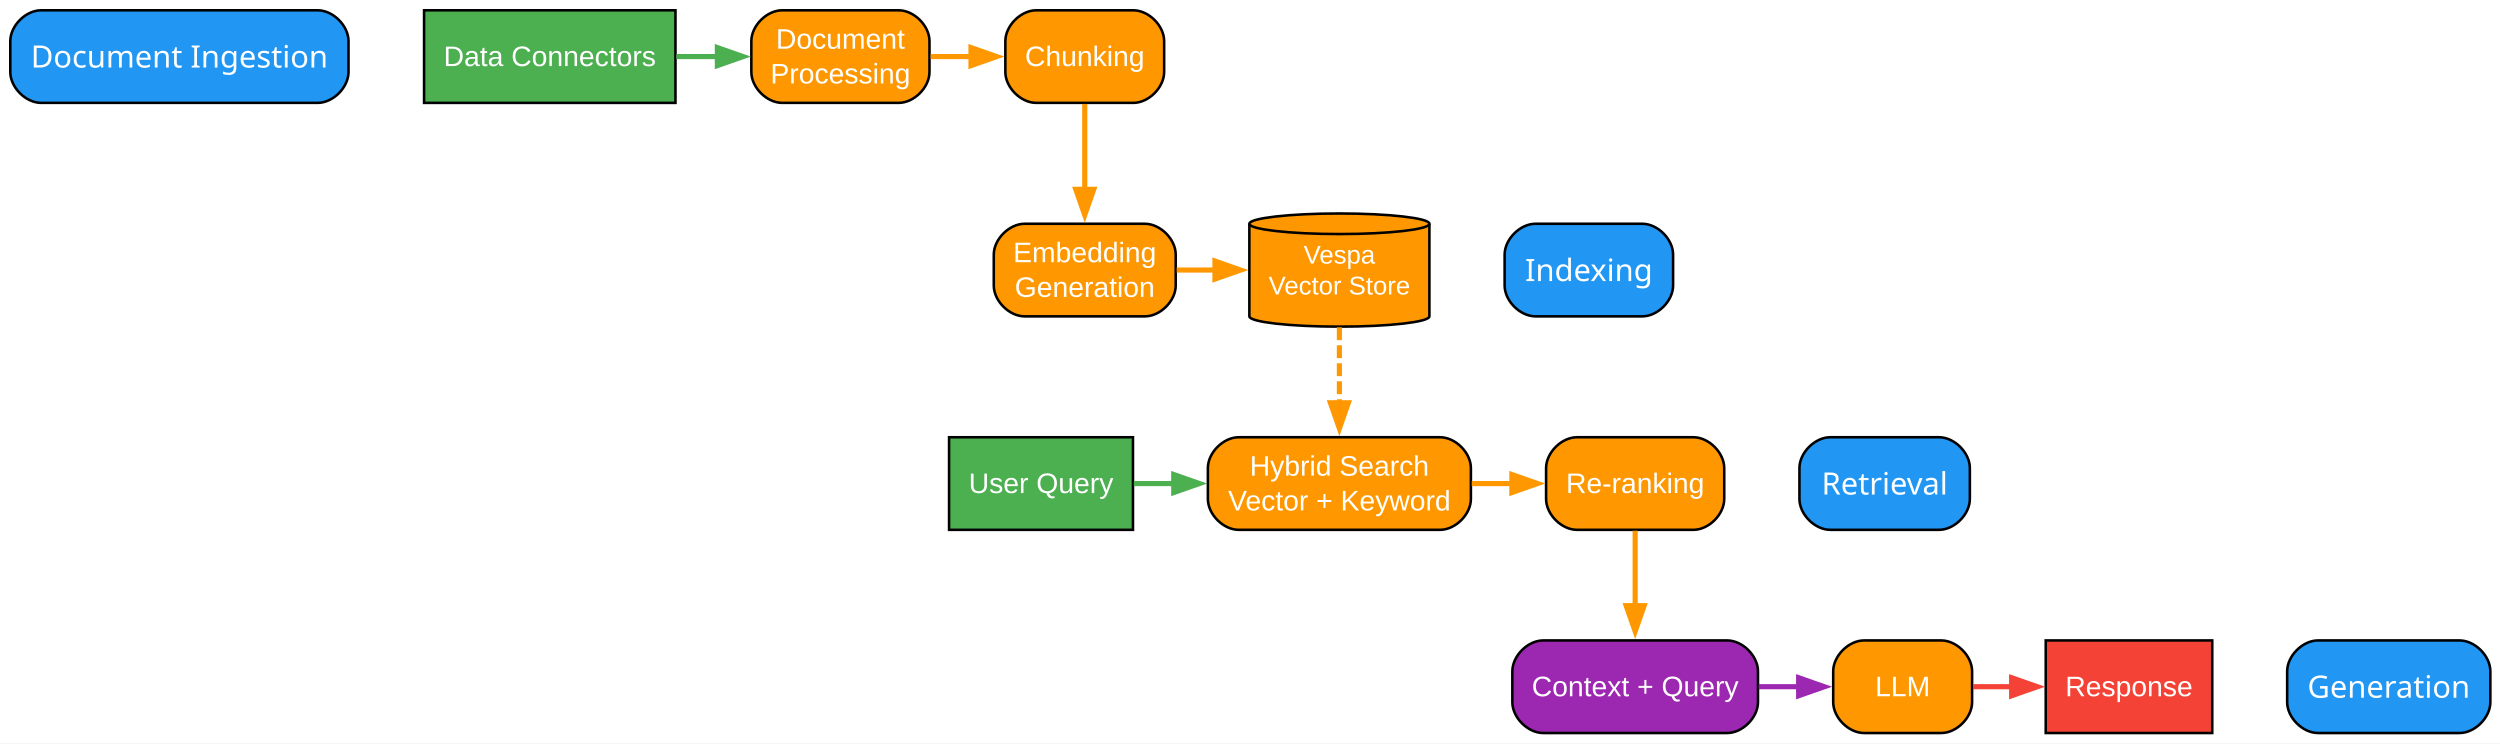
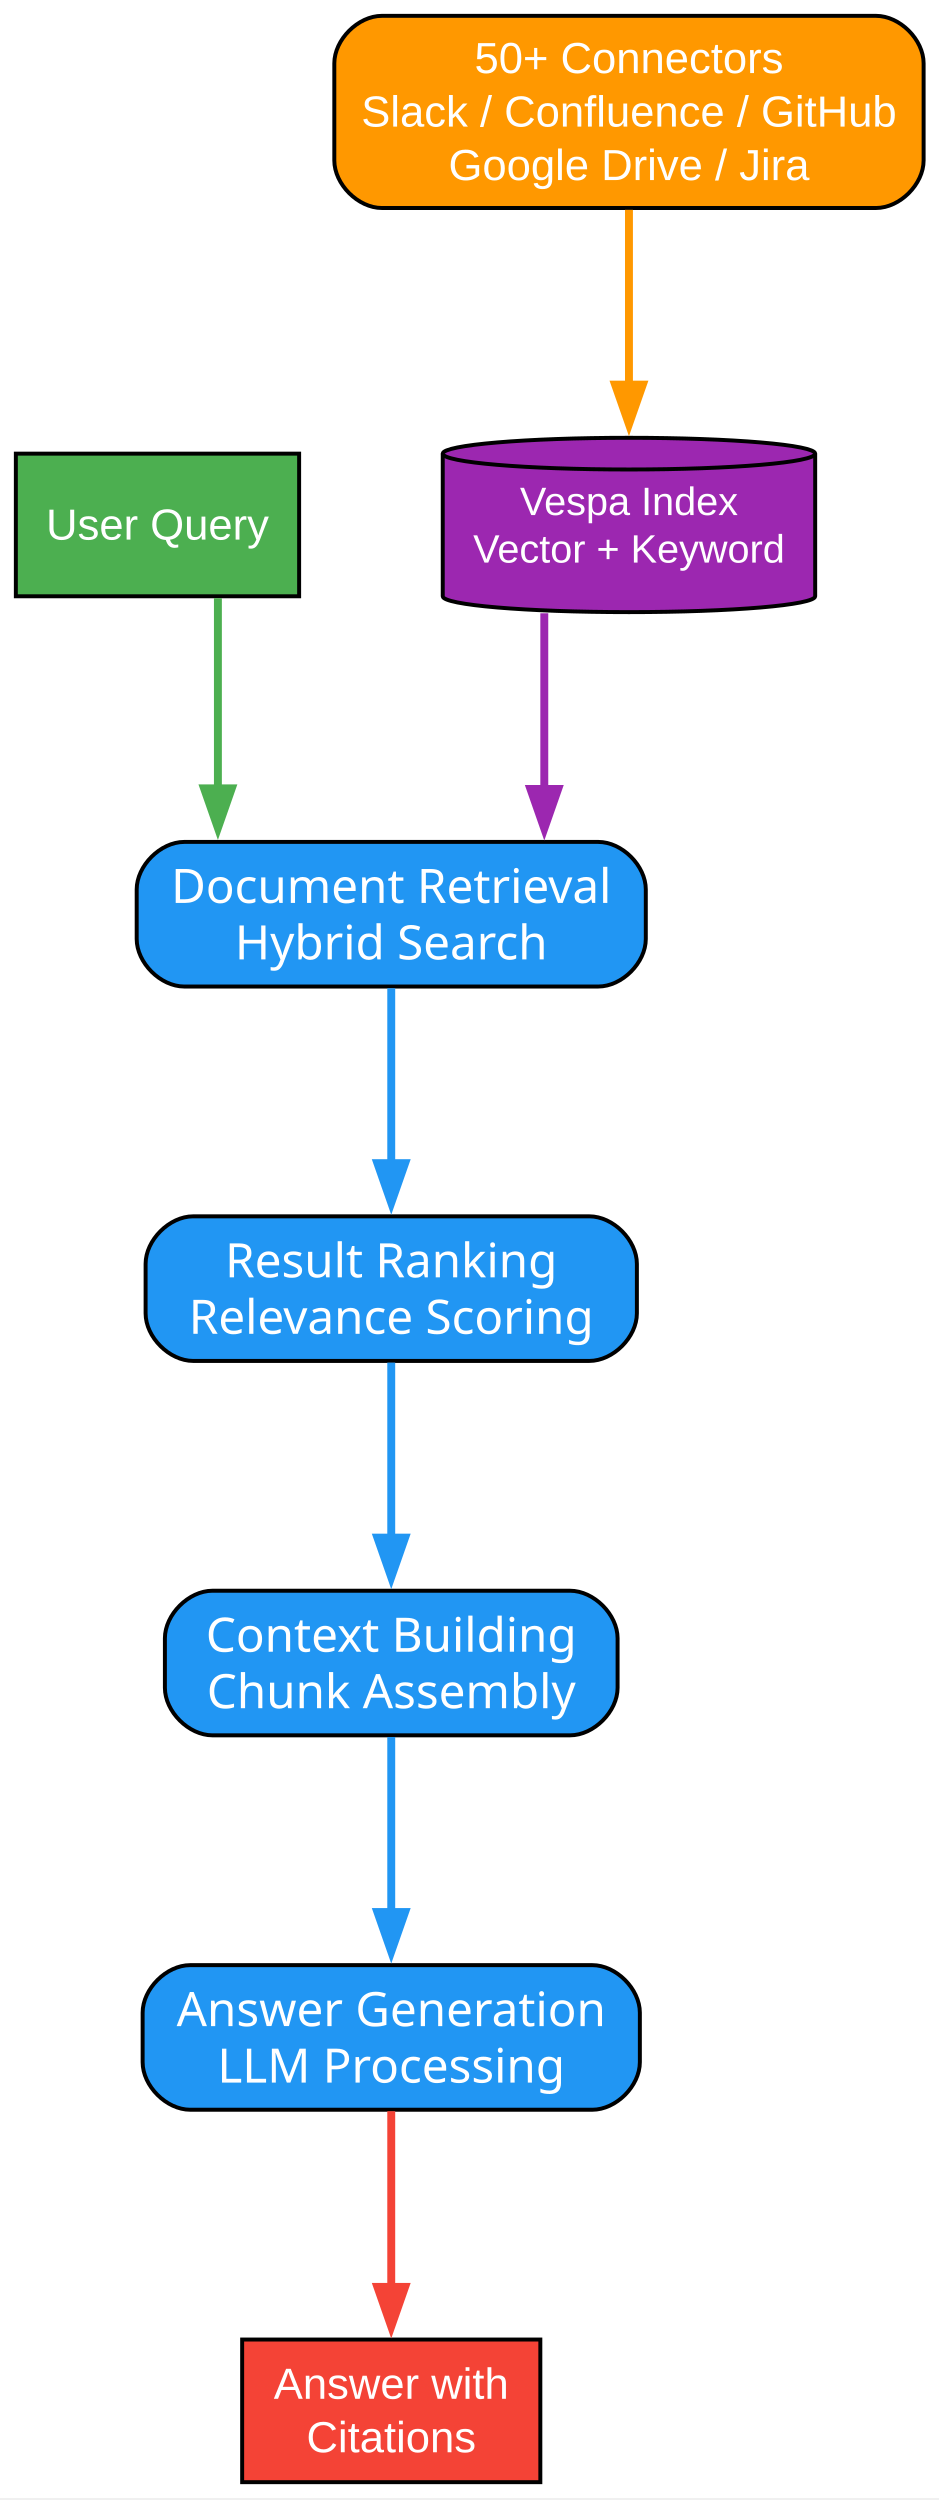
- <svg xmlns="http://www.w3.org/2000/svg" width="972pt" height="289pt" viewBox="0.00 0.00 972.00 289.00">
-   <g id="graph0" class="graph" transform="scale(1 1) rotate(0) translate(4 285)">
-     <polygon fill="white" stroke="none" points="-4,4 -4,-285 968.25,-285 968.25,4 -4,4" />
+ <svg xmlns="http://www.w3.org/2000/svg" width="237pt" height="631pt" viewBox="0.00 0.00 237.00 631.00">
+   <g id="graph0" class="graph" transform="scale(1 1) rotate(0) translate(4 626.5)">
+     <polygon fill="white" stroke="none" points="-4,4 -4,-626.5 233.12,-626.5 233.12,4 -4,4" />
    <g id="node1" class="node">
-       <path fill="#2196f3" stroke="black" d="M119.5,-281C119.5,-281 12,-281 12,-281 6,-281 0,-275 0,-269 0,-269 0,-257 0,-257 0,-251 6,-245 12,-245 12,-245 119.5,-245 119.5,-245 125.5,-245 131.5,-251 131.5,-257 131.5,-257 131.5,-269 131.5,-269 131.5,-275 125.5,-281 119.5,-281" />
-       <text xml:space="preserve" text-anchor="middle" x="65.75" y="-258.73" font-family="Arial Bold" font-size="12.00" fill="white">Document Ingestion</text>
+       <polygon fill="#4caf50" stroke="black" points="71.5,-512 0,-512 0,-476 71.5,-476 71.5,-512" />
+       <text xml:space="preserve" text-anchor="middle" x="35.75" y="-490.3" font-family="Arial" font-size="11.00" fill="white">User Query</text>
    </g>
    <g id="node2" class="node">
-       <polygon fill="#4caf50" stroke="black" points="258.62,-281 160.88,-281 160.88,-245 258.62,-245 258.62,-281" />
-       <text xml:space="preserve" text-anchor="middle" x="209.75" y="-259.3" font-family="Arial" font-size="11.00" fill="white">Data Connectors</text>
+       <path fill="#2196f3" stroke="black" d="M147,-414C147,-414 42.5,-414 42.5,-414 36.5,-414 30.5,-408 30.5,-402 30.5,-402 30.5,-389.5 30.5,-389.5 30.5,-383.5 36.5,-377.5 42.5,-377.5 42.5,-377.5 147,-377.5 147,-377.5 153,-377.5 159,-383.5 159,-389.5 159,-389.5 159,-402 159,-402 159,-408 153,-414 147,-414" />
+       <text xml:space="preserve" text-anchor="middle" x="94.75" y="-398.6" font-family="Arial Bold" font-size="12.00" fill="white">Document Retrieval</text>
+       <text xml:space="preserve" text-anchor="middle" x="94.75" y="-384.35" font-family="Arial Bold" font-size="12.00" fill="white">Hybrid Search</text>
+     </g>
+     <g id="edge1" class="edge">
+       <path fill="none" stroke="#4caf50" stroke-width="2" d="M51,-475.52C51,-475.52 51,-427.51 51,-427.51" />
+       <polygon fill="#4caf50" stroke="#4caf50" stroke-width="2" points="54.5,-427.51 51,-417.51 47.5,-427.51 54.5,-427.51" />
    </g>
    <g id="node3" class="node">
-       <path fill="#ff9800" stroke="black" d="M345.38,-281C345.38,-281 300.12,-281 300.12,-281 294.12,-281 288.12,-275 288.12,-269 288.12,-269 288.12,-257 288.12,-257 288.12,-251 294.12,-245 300.12,-245 300.12,-245 345.38,-245 345.38,-245 351.38,-245 357.38,-251 357.38,-257 357.38,-257 357.38,-269 357.38,-269 357.38,-275 351.38,-281 345.38,-281" />
-       <text xml:space="preserve" text-anchor="middle" x="322.75" y="-266.05" font-family="Arial" font-size="11.00" fill="white">Document</text>
-       <text xml:space="preserve" text-anchor="middle" x="322.75" y="-252.55" font-family="Arial" font-size="11.00" fill="white">Processing</text>
+       <path fill="#2196f3" stroke="black" d="M144.75,-319.5C144.75,-319.5 44.75,-319.5 44.75,-319.5 38.75,-319.5 32.75,-313.5 32.75,-307.5 32.75,-307.5 32.75,-295 32.75,-295 32.75,-289 38.75,-283 44.75,-283 44.75,-283 144.75,-283 144.75,-283 150.75,-283 156.75,-289 156.75,-295 156.75,-295 156.75,-307.5 156.75,-307.5 156.75,-313.5 150.75,-319.5 144.75,-319.5" />
+       <text xml:space="preserve" text-anchor="middle" x="94.75" y="-304.1" font-family="Arial Bold" font-size="12.00" fill="white">Result Ranking</text>
+       <text xml:space="preserve" text-anchor="middle" x="94.75" y="-289.85" font-family="Arial Bold" font-size="12.00" fill="white">Relevance Scoring</text>
    </g>
-     <g id="edge1" class="edge">
-       <path fill="none" stroke="#4caf50" stroke-width="2" d="M258.98,-263C258.98,-263 274.91,-263 274.91,-263" />
-       <polygon fill="#4caf50" stroke="#4caf50" stroke-width="2" points="274.91,-266.5 284.91,-263 274.91,-259.5 274.91,-266.5" />
+     <g id="edge4" class="edge">
+       <path fill="none" stroke="#2196f3" stroke-width="2" d="M94.75,-377.08C94.75,-377.08 94.75,-332.91 94.75,-332.91" />
+       <polygon fill="#2196f3" stroke="#2196f3" stroke-width="2" points="98.25,-332.91 94.75,-322.91 91.25,-332.91 98.25,-332.91" />
    </g>
    <g id="node4" class="node">
-       <path fill="#ff9800" stroke="black" d="M436.62,-281C436.62,-281 398.88,-281 398.88,-281 392.88,-281 386.88,-275 386.88,-269 386.88,-269 386.88,-257 386.88,-257 386.88,-251 392.88,-245 398.88,-245 398.88,-245 436.62,-245 436.62,-245 442.62,-245 448.62,-251 448.62,-257 448.62,-257 448.62,-269 448.62,-269 448.62,-275 442.62,-281 436.62,-281" />
-       <text xml:space="preserve" text-anchor="middle" x="417.75" y="-259.3" font-family="Arial" font-size="11.00" fill="white">Chunking</text>
+       <path fill="#2196f3" stroke="black" d="M139.88,-225C139.88,-225 49.62,-225 49.62,-225 43.62,-225 37.62,-219 37.62,-213 37.62,-213 37.62,-200.5 37.62,-200.5 37.62,-194.5 43.62,-188.5 49.62,-188.5 49.62,-188.5 139.88,-188.5 139.88,-188.5 145.88,-188.5 151.88,-194.5 151.88,-200.5 151.88,-200.5 151.88,-213 151.88,-213 151.88,-219 145.88,-225 139.88,-225" />
+       <text xml:space="preserve" text-anchor="middle" x="94.75" y="-209.6" font-family="Arial Bold" font-size="12.00" fill="white">Context Building</text>
+       <text xml:space="preserve" text-anchor="middle" x="94.75" y="-195.35" font-family="Arial Bold" font-size="12.00" fill="white">Chunk Assembly</text>
+     </g>
+     <g id="edge5" class="edge">
+       <path fill="none" stroke="#2196f3" stroke-width="2" d="M94.75,-282.58C94.75,-282.58 94.75,-238.41 94.75,-238.41" />
+       <polygon fill="#2196f3" stroke="#2196f3" stroke-width="2" points="98.25,-238.41 94.75,-228.41 91.25,-238.41 98.25,-238.41" />
+     </g>
+     <g id="node5" class="node">
+       <path fill="#2196f3" stroke="black" d="M145.5,-130.5C145.5,-130.5 44,-130.5 44,-130.5 38,-130.5 32,-124.5 32,-118.5 32,-118.5 32,-106 32,-106 32,-100 38,-94 44,-94 44,-94 145.5,-94 145.5,-94 151.5,-94 157.5,-100 157.5,-106 157.5,-106 157.5,-118.5 157.5,-118.5 157.5,-124.5 151.5,-130.5 145.5,-130.5" />
+       <text xml:space="preserve" text-anchor="middle" x="94.75" y="-115.1" font-family="Arial Bold" font-size="12.00" fill="white">Answer Generation</text>
+       <text xml:space="preserve" text-anchor="middle" x="94.75" y="-100.85" font-family="Arial Bold" font-size="12.00" fill="white">LLM Processing</text>
+     </g>
+     <g id="edge6" class="edge">
+       <path fill="none" stroke="#2196f3" stroke-width="2" d="M94.75,-188.08C94.75,-188.08 94.75,-143.91 94.75,-143.91" />
+       <polygon fill="#2196f3" stroke="#2196f3" stroke-width="2" points="98.25,-143.91 94.75,-133.91 91.25,-143.91 98.25,-143.91" />
+     </g>
+     <g id="node8" class="node">
+       <polygon fill="#f44336" stroke="black" points="132.38,-36 57.12,-36 57.12,0 132.38,0 132.38,-36" />
+       <text xml:space="preserve" text-anchor="middle" x="94.75" y="-21.05" font-family="Arial" font-size="11.00" fill="white">Answer with</text>
+       <text xml:space="preserve" text-anchor="middle" x="94.75" y="-7.55" font-family="Arial" font-size="11.00" fill="white">Citations</text>
+     </g>
+     <g id="edge7" class="edge">
+       <path fill="none" stroke="#f44336" stroke-width="2" d="M94.75,-93.63C94.75,-93.63 94.75,-49.29 94.75,-49.29" />
+       <polygon fill="#f44336" stroke="#f44336" stroke-width="2" points="98.25,-49.29 94.75,-39.29 91.25,-49.29 98.25,-49.29" />
+     </g>
+     <g id="node6" class="node">
+       <path fill="#ff9800" stroke="black" d="M217.12,-622.5C217.12,-622.5 92.38,-622.5 92.38,-622.5 86.38,-622.5 80.38,-616.5 80.38,-610.5 80.38,-610.5 80.38,-586 80.38,-586 80.38,-580 86.38,-574 92.38,-574 92.38,-574 217.12,-574 217.12,-574 223.12,-574 229.12,-580 229.12,-586 229.12,-586 229.12,-610.5 229.12,-610.5 229.12,-616.5 223.12,-622.5 217.12,-622.5" />
+       <text xml:space="preserve" text-anchor="middle" x="154.75" y="-608.05" font-family="Arial" font-size="11.00" fill="white">50+ Connectors</text>
+       <text xml:space="preserve" text-anchor="middle" x="154.75" y="-594.55" font-family="Arial" font-size="11.00" fill="white">Slack / Confluence / GitHub</text>
+       <text xml:space="preserve" text-anchor="middle" x="154.75" y="-581.05" font-family="Arial" font-size="11.00" fill="white">Google Drive / Jira</text>
+     </g>
+     <g id="node7" class="node">
+       <path fill="#9c27b0" stroke="black" d="M201.75,-512C201.75,-514.21 180.68,-516 154.75,-516 128.82,-516 107.75,-514.21 107.75,-512 107.75,-512 107.75,-476 107.75,-476 107.75,-473.79 128.82,-472 154.75,-472 180.68,-472 201.75,-473.79 201.75,-476 201.75,-476 201.75,-512 201.75,-512" />
+       <path fill="none" stroke="black" d="M201.75,-512C201.75,-509.79 180.68,-508 154.75,-508 128.82,-508 107.75,-509.79 107.75,-512" />
+       <text xml:space="preserve" text-anchor="middle" x="154.75" y="-496.5" font-family="Arial" font-size="10.00" fill="white">Vespa Index</text>
+       <text xml:space="preserve" text-anchor="middle" x="154.75" y="-484.5" font-family="Arial" font-size="10.00" fill="white">Vector + Keyword</text>
    </g>
    <g id="edge2" class="edge">
-       <path fill="none" stroke="#ff9800" stroke-width="2" d="M357.85,-263C357.85,-263 373.52,-263 373.52,-263" />
-       <polygon fill="#ff9800" stroke="#ff9800" stroke-width="2" points="373.52,-266.5 383.52,-263 373.52,-259.5 373.52,-266.5" />
-     </g>
-     <g id="node6" class="node">
-       <path fill="#ff9800" stroke="black" d="M441.12,-198C441.12,-198 394.38,-198 394.38,-198 388.38,-198 382.38,-192 382.38,-186 382.38,-186 382.38,-174 382.38,-174 382.38,-168 388.38,-162 394.38,-162 394.38,-162 441.12,-162 441.12,-162 447.12,-162 453.12,-168 453.12,-174 453.12,-174 453.12,-186 453.12,-186 453.12,-192 447.12,-198 441.12,-198" />
-       <text xml:space="preserve" text-anchor="middle" x="417.75" y="-183.05" font-family="Arial" font-size="11.00" fill="white">Embedding</text>
-       <text xml:space="preserve" text-anchor="middle" x="417.75" y="-169.55" font-family="Arial" font-size="11.00" fill="white">Generation</text>
+       <path fill="none" stroke="#ff9800" stroke-width="2" d="M154.75,-573.54C154.75,-573.54 154.75,-529.42 154.75,-529.42" />
+       <polygon fill="#ff9800" stroke="#ff9800" stroke-width="2" points="158.25,-529.42 154.75,-519.42 151.25,-529.42 158.25,-529.42" />
    </g>
    <g id="edge3" class="edge">
-       <path fill="none" stroke="#ff9800" stroke-width="2" d="M417.75,-244.58C417.75,-244.58 417.75,-211.4 417.75,-211.4" />
-       <polygon fill="#ff9800" stroke="#ff9800" stroke-width="2" points="421.25,-211.4 417.75,-201.4 414.25,-211.4 421.25,-211.4" />
-     </g>
-     <g id="node5" class="node">
-       <path fill="#2196f3" stroke="black" d="M634.5,-198C634.5,-198 593,-198 593,-198 587,-198 581,-192 581,-186 581,-186 581,-174 581,-174 581,-168 587,-162 593,-162 593,-162 634.5,-162 634.5,-162 640.5,-162 646.5,-168 646.5,-174 646.5,-174 646.5,-186 646.5,-186 646.5,-192 640.5,-198 634.5,-198" />
-       <text xml:space="preserve" text-anchor="middle" x="613.75" y="-175.72" font-family="Arial Bold" font-size="12.00" fill="white">Indexing</text>
-     </g>
-     <g id="node7" class="node">
-       <path fill="#ff9800" stroke="black" d="M551.75,-198C551.75,-200.21 536.06,-202 516.75,-202 497.44,-202 481.75,-200.21 481.75,-198 481.75,-198 481.75,-162 481.75,-162 481.75,-159.79 497.44,-158 516.75,-158 536.06,-158 551.75,-159.79 551.75,-162 551.75,-162 551.75,-198 551.75,-198" />
-       <path fill="none" stroke="black" d="M551.75,-198C551.75,-195.79 536.06,-194 516.75,-194 497.44,-194 481.75,-195.79 481.75,-198" />
-       <text xml:space="preserve" text-anchor="middle" x="516.75" y="-182.5" font-family="Arial" font-size="10.00" fill="white">Vespa</text>
-       <text xml:space="preserve" text-anchor="middle" x="516.75" y="-170.5" font-family="Arial" font-size="10.00" fill="white">Vector Store</text>
-     </g>
-     <g id="edge4" class="edge">
-       <path fill="none" stroke="#ff9800" stroke-width="2" d="M453.49,-180C453.49,-180 468.37,-180 468.37,-180" />
-       <polygon fill="#ff9800" stroke="#ff9800" stroke-width="2" points="468.37,-183.5 478.37,-180 468.37,-176.5 468.37,-183.5" />
-     </g>
-     <g id="node10" class="node">
-       <path fill="#ff9800" stroke="black" d="M555.88,-115C555.88,-115 477.62,-115 477.62,-115 471.62,-115 465.62,-109 465.62,-103 465.62,-103 465.62,-91 465.62,-91 465.62,-85 471.62,-79 477.62,-79 477.62,-79 555.88,-79 555.88,-79 561.88,-79 567.88,-85 567.88,-91 567.88,-91 567.88,-103 567.88,-103 567.88,-109 561.88,-115 555.88,-115" />
-       <text xml:space="preserve" text-anchor="middle" x="516.75" y="-100.05" font-family="Arial" font-size="11.00" fill="white">Hybrid Search</text>
-       <text xml:space="preserve" text-anchor="middle" x="516.75" y="-86.55" font-family="Arial" font-size="11.00" fill="white">Vector + Keyword</text>
-     </g>
-     <g id="edge6" class="edge">
-       <path fill="none" stroke="#ff9800" stroke-width="2" stroke-dasharray="5,2" d="M516.75,-157.76C516.75,-157.76 516.75,-128.41 516.75,-128.41" />
-       <polygon fill="#ff9800" stroke="#ff9800" stroke-width="2" points="520.25,-128.41 516.75,-118.41 513.25,-128.41 520.25,-128.41" />
-     </g>
-     <g id="node8" class="node">
-       <path fill="#2196f3" stroke="black" d="M749.88,-115C749.88,-115 707.62,-115 707.62,-115 701.62,-115 695.62,-109 695.62,-103 695.62,-103 695.62,-91 695.62,-91 695.62,-85 701.62,-79 707.62,-79 707.62,-79 749.88,-79 749.88,-79 755.88,-79 761.88,-85 761.88,-91 761.88,-91 761.88,-103 761.88,-103 761.88,-109 755.88,-115 749.88,-115" />
-       <text xml:space="preserve" text-anchor="middle" x="728.75" y="-92.72" font-family="Arial Bold" font-size="12.00" fill="white">Retrieval</text>
-     </g>
-     <g id="node9" class="node">
-       <polygon fill="#4caf50" stroke="black" points="436.5,-115 365,-115 365,-79 436.5,-79 436.5,-115" />
-       <text xml:space="preserve" text-anchor="middle" x="400.75" y="-93.3" font-family="Arial" font-size="11.00" fill="white">User Query</text>
-     </g>
-     <g id="edge5" class="edge">
-       <path fill="none" stroke="#4caf50" stroke-width="2" d="M436.82,-97C436.82,-97 452.35,-97 452.35,-97" />
-       <polygon fill="#4caf50" stroke="#4caf50" stroke-width="2" points="452.35,-100.5 462.35,-97 452.35,-93.5 452.35,-100.5" />
-     </g>
-     <g id="node11" class="node">
-       <path fill="#ff9800" stroke="black" d="M654.38,-115C654.38,-115 609.12,-115 609.12,-115 603.12,-115 597.12,-109 597.12,-103 597.12,-103 597.12,-91 597.12,-91 597.12,-85 603.12,-79 609.12,-79 609.12,-79 654.38,-79 654.38,-79 660.38,-79 666.38,-85 666.38,-91 666.38,-91 666.38,-103 666.38,-103 666.38,-109 660.38,-115 654.38,-115" />
-       <text xml:space="preserve" text-anchor="middle" x="631.75" y="-93.3" font-family="Arial" font-size="11.00" fill="white">Re-ranking</text>
-     </g>
-     <g id="edge7" class="edge">
-       <path fill="none" stroke="#ff9800" stroke-width="2" d="M568.2,-97C568.2,-97 583.81,-97 583.81,-97" />
-       <polygon fill="#ff9800" stroke="#ff9800" stroke-width="2" points="583.81,-100.5 593.81,-97 583.81,-93.5 583.81,-100.5" />
-     </g>
-     <g id="node13" class="node">
-       <path fill="#9c27b0" stroke="black" d="M667.5,-36C667.5,-36 596,-36 596,-36 590,-36 584,-30 584,-24 584,-24 584,-12 584,-12 584,-6 590,0 596,0 596,0 667.5,0 667.5,0 673.5,0 679.5,-6 679.5,-12 679.5,-12 679.5,-24 679.5,-24 679.5,-30 673.5,-36 667.5,-36" />
-       <text xml:space="preserve" text-anchor="middle" x="631.75" y="-14.3" font-family="Arial" font-size="11.00" fill="white">Context + Query</text>
-     </g>
-     <g id="edge8" class="edge">
-       <path fill="none" stroke="#ff9800" stroke-width="2" d="M631.75,-78.68C631.75,-78.68 631.75,-49.52 631.75,-49.52" />
-       <polygon fill="#ff9800" stroke="#ff9800" stroke-width="2" points="635.25,-49.52 631.75,-39.52 628.25,-49.52 635.25,-49.52" />
-     </g>
-     <g id="node12" class="node">
-       <path fill="#2196f3" stroke="black" d="M952.25,-36C952.25,-36 897.25,-36 897.25,-36 891.25,-36 885.25,-30 885.25,-24 885.25,-24 885.25,-12 885.25,-12 885.25,-6 891.25,0 897.25,0 897.25,0 952.25,0 952.25,0 958.25,0 964.25,-6 964.25,-12 964.25,-12 964.25,-24 964.25,-24 964.25,-30 958.25,-36 952.25,-36" />
-       <text xml:space="preserve" text-anchor="middle" x="924.75" y="-13.72" font-family="Arial Bold" font-size="12.00" fill="white">Generation</text>
-     </g>
-     <g id="node14" class="node">
-       <path fill="#ff9800" stroke="black" d="M750.75,-36C750.75,-36 720.75,-36 720.75,-36 714.75,-36 708.75,-30 708.75,-24 708.75,-24 708.75,-12 708.75,-12 708.75,-6 714.75,0 720.75,0 720.75,0 750.75,0 750.75,0 756.75,0 762.75,-6 762.75,-12 762.75,-12 762.75,-24 762.75,-24 762.75,-30 756.75,-36 750.75,-36" />
-       <text xml:space="preserve" text-anchor="middle" x="735.75" y="-14.3" font-family="Arial" font-size="11.00" fill="white">LLM</text>
-     </g>
-     <g id="edge9" class="edge">
-       <path fill="none" stroke="#9c27b0" stroke-width="2" d="M679.79,-18C679.79,-18 695.31,-18 695.31,-18" />
-       <polygon fill="#9c27b0" stroke="#9c27b0" stroke-width="2" points="695.31,-21.5 705.31,-18 695.31,-14.5 695.31,-21.5" />
-     </g>
-     <g id="node15" class="node">
-       <polygon fill="#f44336" stroke="black" points="856.12,-36 791.38,-36 791.38,0 856.12,0 856.12,-36" />
-       <text xml:space="preserve" text-anchor="middle" x="823.75" y="-14.3" font-family="Arial" font-size="11.00" fill="white">Response</text>
-     </g>
-     <g id="edge10" class="edge">
-       <path fill="none" stroke="#f44336" stroke-width="2" d="M763.11,-18C763.11,-18 778.13,-18 778.13,-18" />
-       <polygon fill="#f44336" stroke="#f44336" stroke-width="2" points="778.13,-21.5 788.13,-18 778.13,-14.5 778.13,-21.5" />
+       <path fill="none" stroke="#9c27b0" stroke-width="2" d="M133.38,-471.71C133.38,-471.71 133.38,-427.36 133.38,-427.36" />
+       <polygon fill="#9c27b0" stroke="#9c27b0" stroke-width="2" points="136.88,-427.36 133.38,-417.36 129.88,-427.36 136.88,-427.36" />
    </g>
  </g>
</svg>
